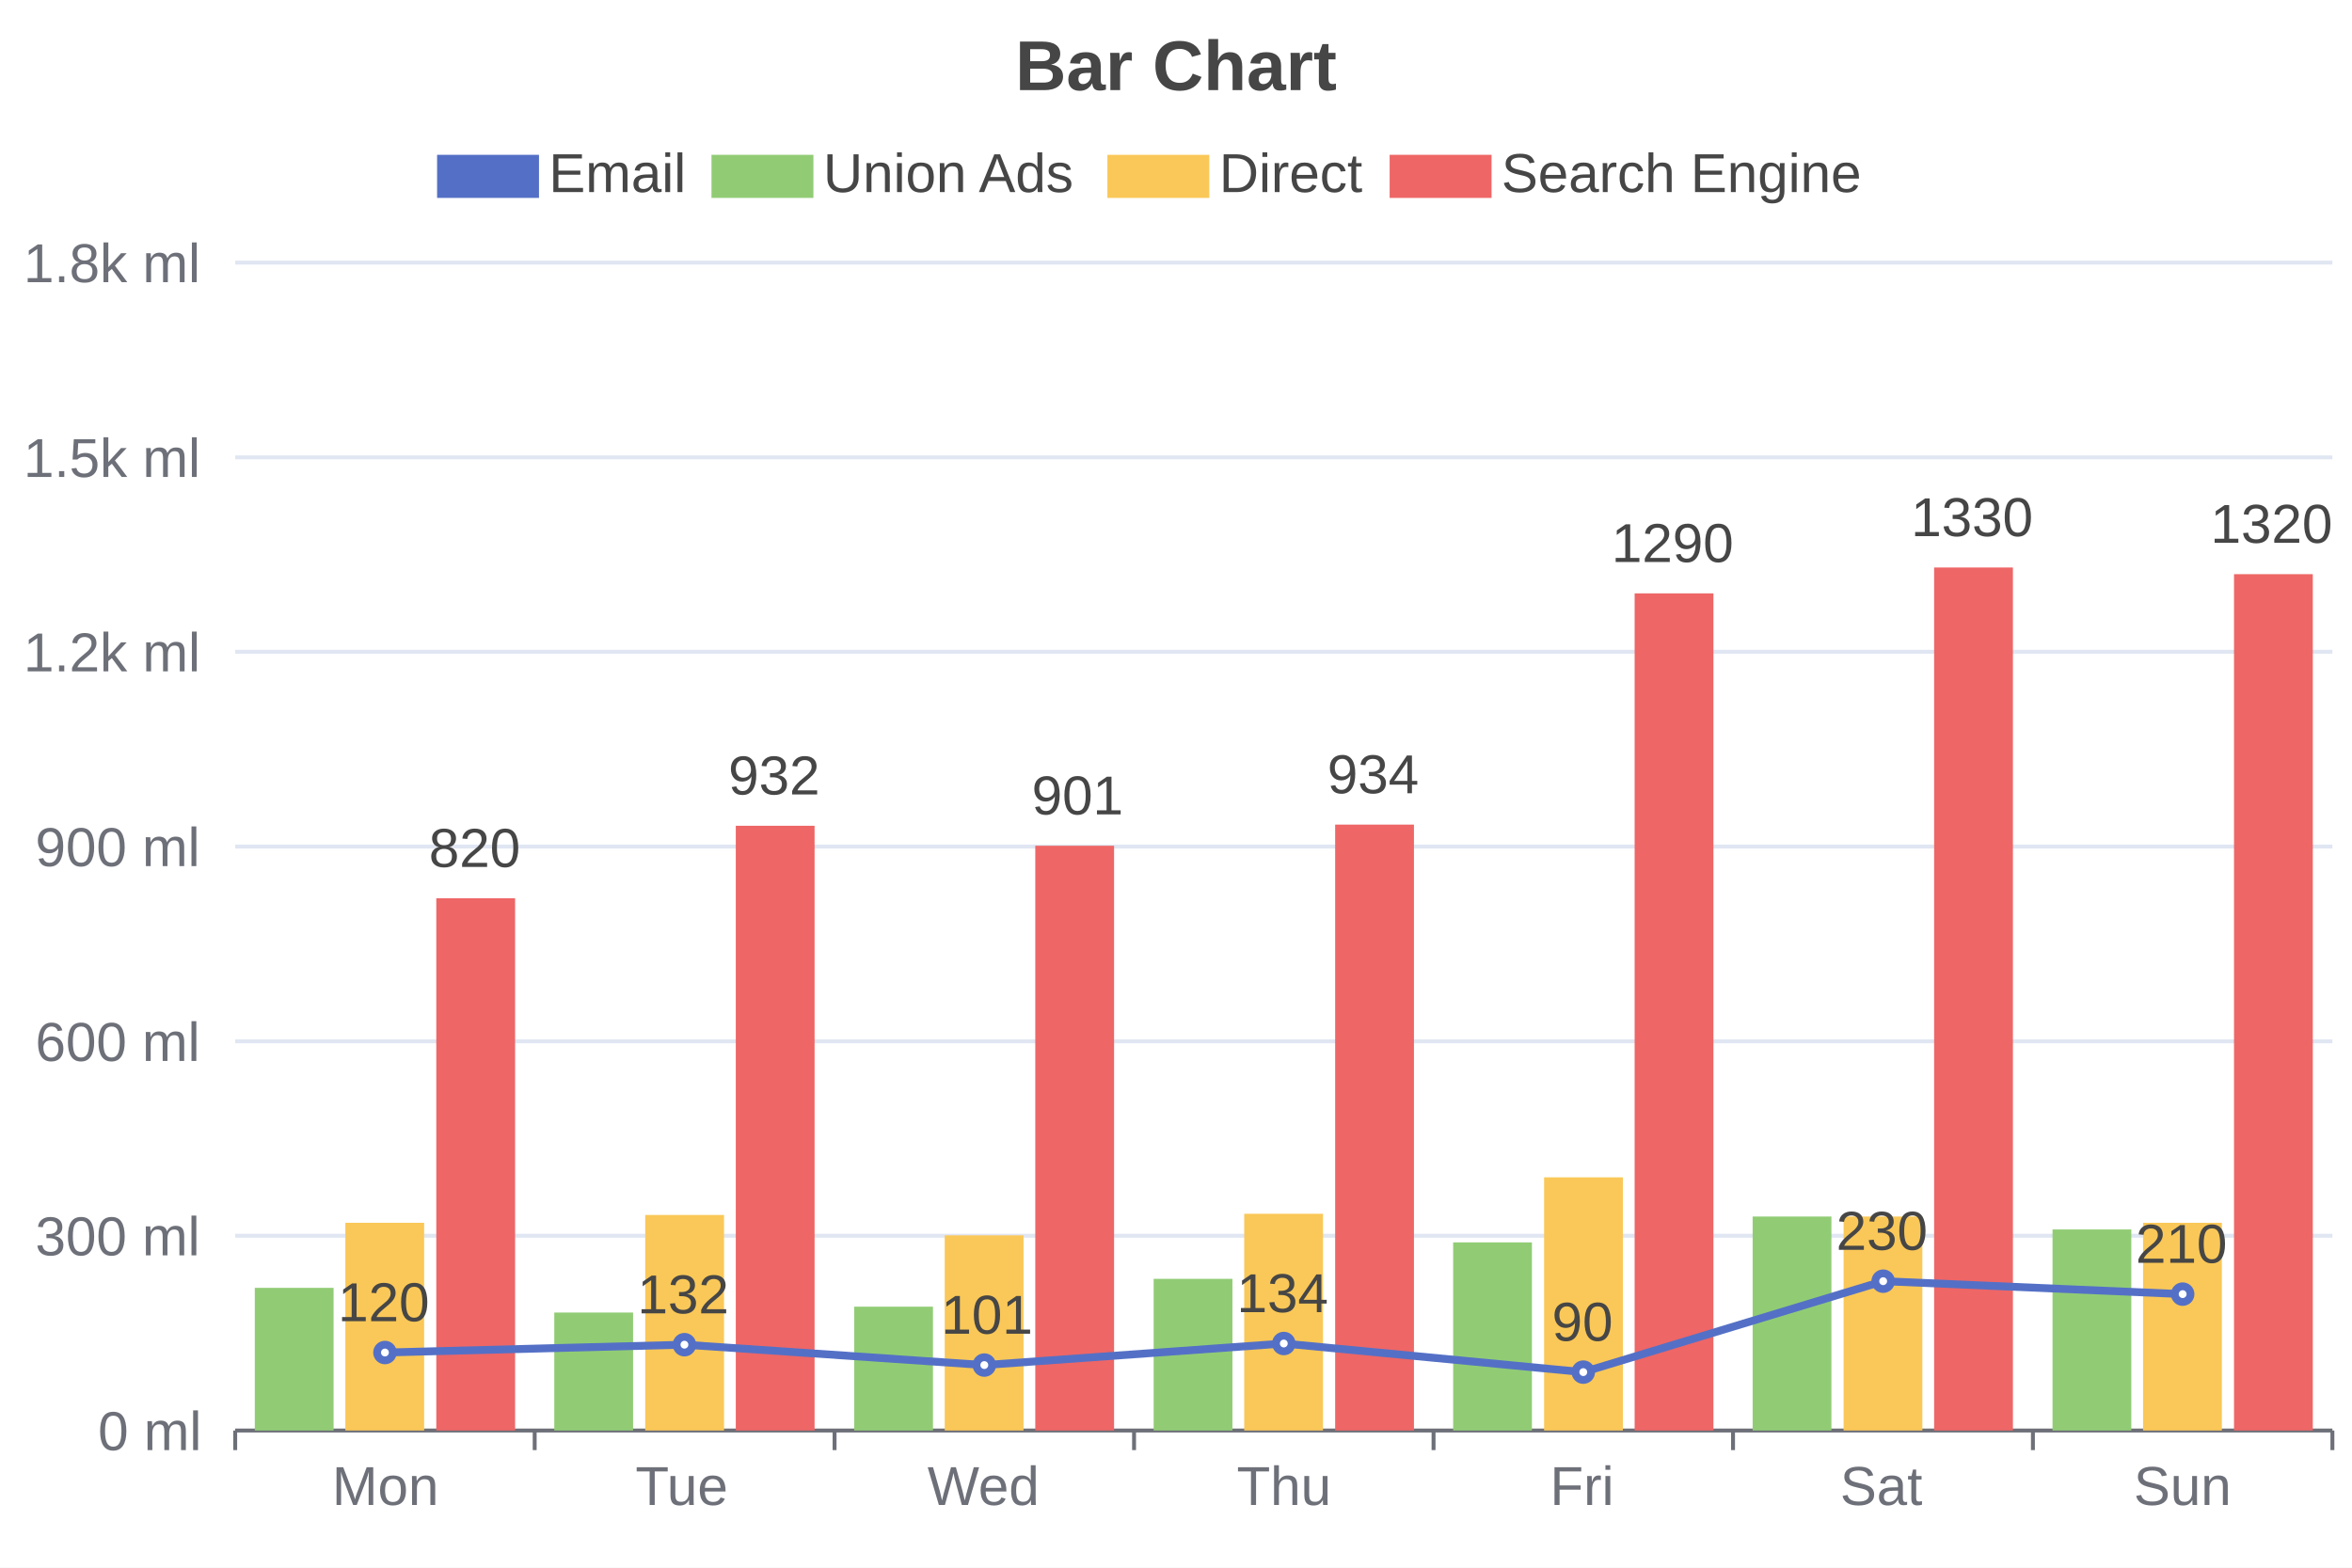
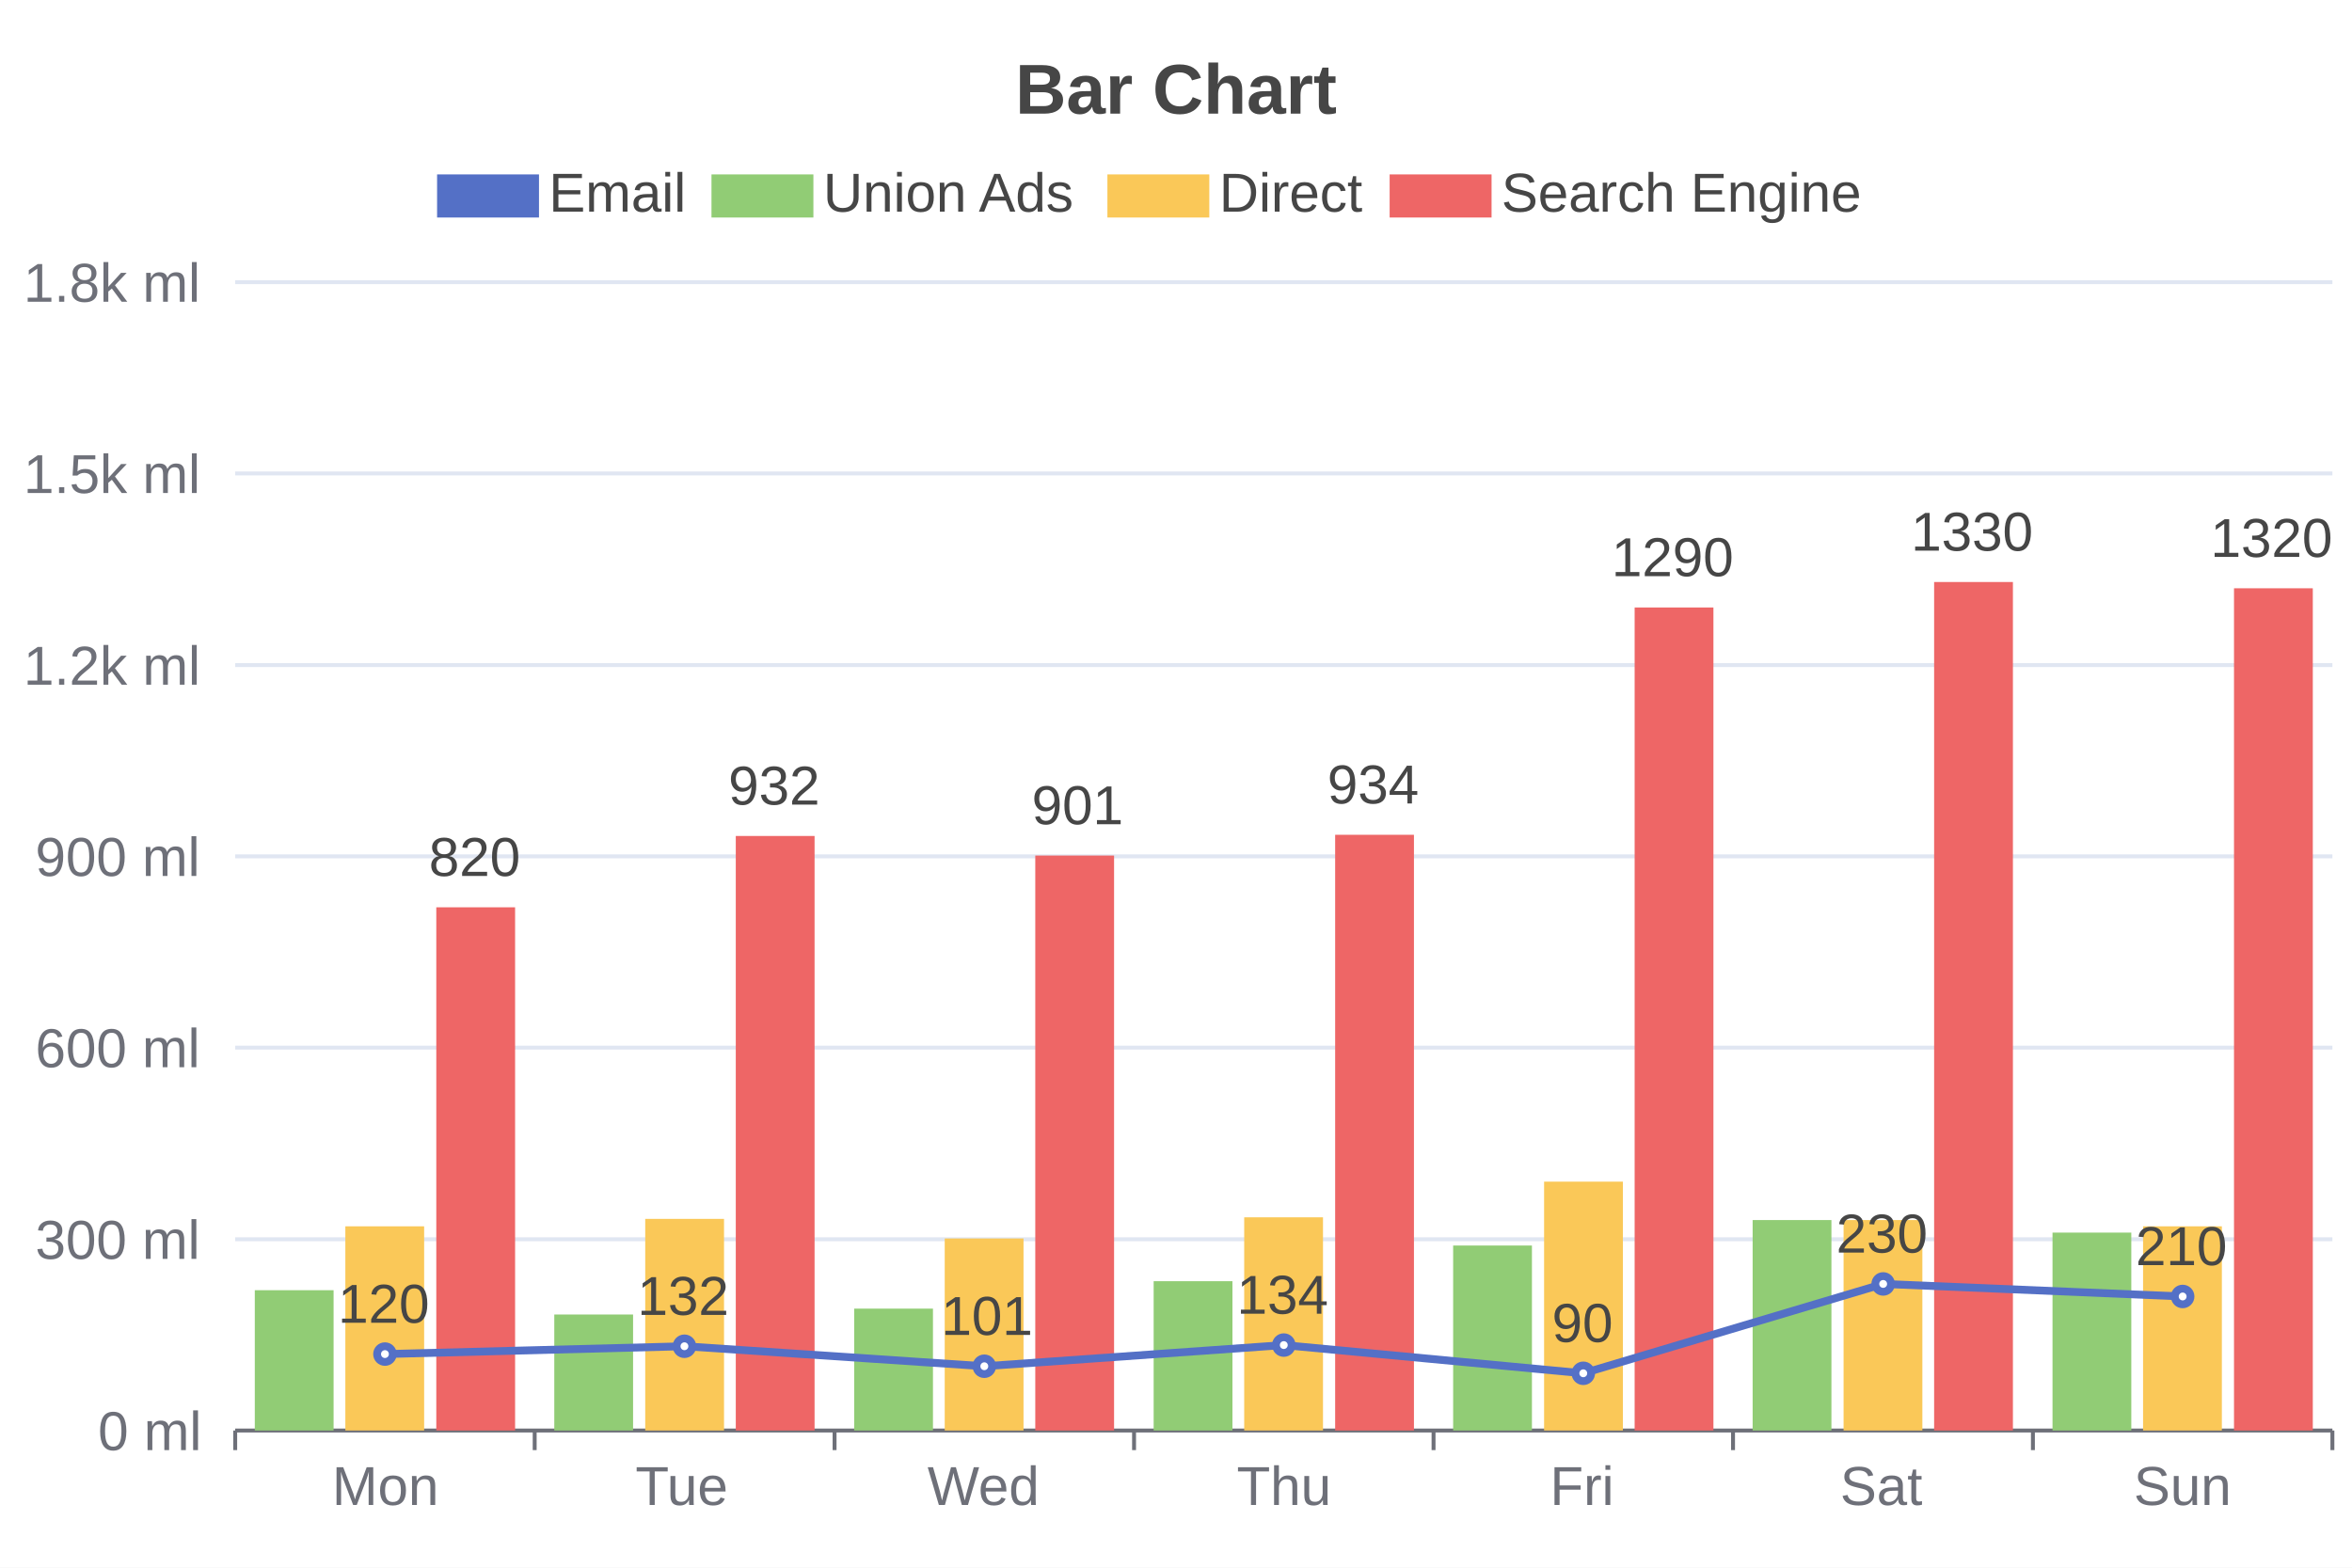
<svg xmlns="http://www.w3.org/2000/svg" width="600" height="400" viewBox="0 0 600 400">
  <rect x="0" y="0" width="600" height="400" fill="#FFFFFF" />
-   <text font-size="18" x="259" y="23" font-weight="bold" font-family="Arial" fill="#464646">
+   <text font-size="18" x="259" y="5" dy="24" font-weight="bold" font-family="Arial" fill="#464646">
Bar Chart
</text>
  <g>
-     <rect x="112" y="40" width="25" height="10" stroke="#5470C6" fill="#5470C6" />
-     <text font-size="14" x="140" y="49" font-family="Arial" fill="#464646">
+     <rect x="112" y="45" width="25" height="10" stroke="#5470C6" fill="#5470C6" />
+     <text font-size="14" x="140" y="54" font-family="Arial" fill="#464646">
Email
</text>
  </g>
  <g>
-     <rect x="182" y="40" width="25" height="10" stroke="#91CC75" fill="#91CC75" />
-     <text font-size="14" x="210" y="49" font-family="Arial" fill="#464646">
+     <rect x="182" y="45" width="25" height="10" stroke="#91CC75" fill="#91CC75" />
+     <text font-size="14" x="210" y="54" font-family="Arial" fill="#464646">
Union Ads
</text>
  </g>
  <g>
-     <rect x="283" y="40" width="25" height="10" stroke="#FAC858" fill="#FAC858" />
-     <text font-size="14" x="311" y="49" font-family="Arial" fill="#464646">
+     <rect x="283" y="45" width="25" height="10" stroke="#FAC858" fill="#FAC858" />
+     <text font-size="14" x="311" y="54" font-family="Arial" fill="#464646">
Direct
</text>
  </g>
  <g>
-     <rect x="355" y="40" width="25" height="10" stroke="#EE6666" fill="#EE6666" />
-     <text font-size="14" x="383" y="49" font-family="Arial" fill="#464646">
+     <rect x="355" y="45" width="25" height="10" stroke="#EE6666" fill="#EE6666" />
+     <text font-size="14" x="383" y="54" font-family="Arial" fill="#464646">
Search Engine
</text>
  </g>
  <g stroke="#E0E6F2">
-     <line stroke-width="1" x1="60" y1="67" x2="595" y2="67" />
-     <line stroke-width="1" x1="60" y1="116.7" x2="595" y2="116.7" />
-     <line stroke-width="1" x1="60" y1="166.3" x2="595" y2="166.3" />
-     <line stroke-width="1" x1="60" y1="216" x2="595" y2="216" />
-     <line stroke-width="1" x1="60" y1="265.7" x2="595" y2="265.7" />
-     <line stroke-width="1" x1="60" y1="315.3" x2="595" y2="315.3" />
+     <line stroke-width="1" x1="60" y1="72" x2="595" y2="72" />
+     <line stroke-width="1" x1="60" y1="120.8" x2="595" y2="120.8" />
+     <line stroke-width="1" x1="60" y1="169.7" x2="595" y2="169.7" />
+     <line stroke-width="1" x1="60" y1="218.5" x2="595" y2="218.5" />
+     <line stroke-width="1" x1="60" y1="267.3" x2="595" y2="267.3" />
+     <line stroke-width="1" x1="60" y1="316.2" x2="595" y2="316.2" />
  </g>
  <g>
-     <text font-size="14" x="6" y="72" font-family="Arial" fill="#6E7079">
+     <text font-size="14" x="6" y="77" font-family="Arial" fill="#6E7079">
1.8k ml
</text>
-     <text font-size="14" x="6" y="121.7" font-family="Arial" fill="#6E7079">
+     <text font-size="14" x="6" y="125.8" font-family="Arial" fill="#6E7079">
1.5k ml
</text>
-     <text font-size="14" x="6" y="171.3" font-family="Arial" fill="#6E7079">
+     <text font-size="14" x="6" y="174.7" font-family="Arial" fill="#6E7079">
1.2k ml
</text>
-     <text font-size="14" x="9" y="221" font-family="Arial" fill="#6E7079">
+     <text font-size="14" x="9" y="223.5" font-family="Arial" fill="#6E7079">
900 ml
</text>
-     <text font-size="14" x="9" y="270.7" font-family="Arial" fill="#6E7079">
+     <text font-size="14" x="9" y="272.3" font-family="Arial" fill="#6E7079">
600 ml
</text>
-     <text font-size="14" x="9" y="320.3" font-family="Arial" fill="#6E7079">
+     <text font-size="14" x="9" y="321.2" font-family="Arial" fill="#6E7079">
300 ml
</text>
    <text font-size="14" x="25" y="370" font-family="Arial" fill="#6E7079">
0 ml
</text>
  </g>
  <g>
    <g stroke="#6E7079">
      <line stroke-width="1" x1="60" y1="365" x2="595" y2="365" />
      <line stroke-width="1" x1="60" y1="365" x2="60" y2="370" />
      <line stroke-width="1" x1="136.4" y1="365" x2="136.4" y2="370" />
      <line stroke-width="1" x1="212.9" y1="365" x2="212.9" y2="370" />
      <line stroke-width="1" x1="289.3" y1="365" x2="289.3" y2="370" />
      <line stroke-width="1" x1="365.7" y1="365" x2="365.7" y2="370" />
      <line stroke-width="1" x1="442.1" y1="365" x2="442.1" y2="370" />
      <line stroke-width="1" x1="518.6" y1="365" x2="518.6" y2="370" />
      <line stroke-width="1" x1="595" y1="365" x2="595" y2="370" />
    </g>
    <text font-size="14" x="84.7" y="384" font-family="Arial" fill="#6E7079">
Mon
</text>
    <text font-size="14" x="162.1" y="384" font-family="Arial" fill="#6E7079">
Tue
</text>
    <text font-size="14" x="236.6" y="384" font-family="Arial" fill="#6E7079">
Wed
</text>
    <text font-size="14" x="315.5" y="384" font-family="Arial" fill="#6E7079">
Thu
</text>
    <text font-size="14" x="395.4" y="384" font-family="Arial" fill="#6E7079">
Fri
</text>
    <text font-size="14" x="469.4" y="384" font-family="Arial" fill="#6E7079">
Sat
</text>
    <text font-size="14" x="544.3" y="384" font-family="Arial" fill="#6E7079">
Sun
</text>
  </g>
-   <rect x="65" y="328.6" width="20.1" height="36.4" fill="#91CC75" />
-   <rect x="141.4" y="334.9" width="20.1" height="30.1" fill="#91CC75" />
-   <rect x="217.9" y="333.4" width="20.1" height="31.6" fill="#91CC75" />
-   <rect x="294.3" y="326.3" width="20.1" height="38.7" fill="#91CC75" />
-   <rect x="370.7" y="317" width="20.1" height="48" fill="#91CC75" />
-   <rect x="447.1" y="310.4" width="20.1" height="54.6" fill="#91CC75" />
-   <rect x="523.6" y="313.7" width="20.1" height="51.3" fill="#91CC75" />
-   <rect x="88.1" y="312" width="20.1" height="53" fill="#FAC858" />
-   <rect x="164.6" y="310" width="20.1" height="55" fill="#FAC858" />
-   <rect x="241" y="315.2" width="20.1" height="49.8" fill="#FAC858" />
-   <rect x="317.4" y="309.7" width="20.1" height="55.3" fill="#FAC858" />
-   <rect x="393.9" y="300.4" width="20.1" height="64.6" fill="#FAC858" />
-   <rect x="470.3" y="310.4" width="20.1" height="54.6" fill="#FAC858" />
-   <rect x="546.7" y="312" width="20.1" height="53" fill="#FAC858" />
-   <rect x="111.3" y="229.2" width="20.1" height="135.8" fill="#EE6666" />
-   <rect x="187.7" y="210.7" width="20.1" height="154.3" fill="#EE6666" />
-   <rect x="264.1" y="215.8" width="20.1" height="149.2" fill="#EE6666" />
-   <rect x="340.6" y="210.4" width="20.1" height="154.6" fill="#EE6666" />
-   <rect x="417" y="151.4" width="20.1" height="213.6" fill="#EE6666" />
-   <rect x="493.4" y="144.8" width="20.1" height="220.2" fill="#EE6666" />
-   <rect x="569.9" y="146.5" width="20.1" height="218.5" fill="#EE6666" />
+   <rect x="65" y="329.2" width="20.1" height="35.8" fill="#91CC75" />
+   <rect x="141.4" y="335.4" width="20.1" height="29.6" fill="#91CC75" />
+   <rect x="217.9" y="333.9" width="20.1" height="31.1" fill="#91CC75" />
+   <rect x="294.3" y="326.9" width="20.1" height="38.1" fill="#91CC75" />
+   <rect x="370.7" y="317.8" width="20.1" height="47.2" fill="#91CC75" />
+   <rect x="447.1" y="311.3" width="20.1" height="53.7" fill="#91CC75" />
+   <rect x="523.6" y="314.5" width="20.1" height="50.5" fill="#91CC75" />
+   <rect x="88.1" y="312.9" width="20.1" height="52.1" fill="#FAC858" />
+   <rect x="164.6" y="311" width="20.1" height="54" fill="#FAC858" />
+   <rect x="241" y="316" width="20.1" height="49" fill="#FAC858" />
+   <rect x="317.4" y="310.6" width="20.1" height="54.4" fill="#FAC858" />
+   <rect x="393.9" y="301.5" width="20.1" height="63.5" fill="#FAC858" />
+   <rect x="470.3" y="311.3" width="20.1" height="53.7" fill="#FAC858" />
+   <rect x="546.7" y="312.9" width="20.1" height="52.1" fill="#FAC858" />
+   <rect x="111.3" y="231.5" width="20.1" height="133.5" fill="#EE6666" />
+   <rect x="187.7" y="213.3" width="20.1" height="151.7" fill="#EE6666" />
+   <rect x="264.1" y="218.3" width="20.1" height="146.7" fill="#EE6666" />
+   <rect x="340.6" y="213" width="20.1" height="152" fill="#EE6666" />
+   <rect x="417" y="155" width="20.1" height="210" fill="#EE6666" />
+   <rect x="493.4" y="148.5" width="20.1" height="216.5" fill="#EE6666" />
+   <rect x="569.9" y="150.1" width="20.1" height="214.9" fill="#EE6666" />
  <g>
-     <path d="M 98.2 345.1 L 174.6 343.1 L 251.1 348.3 L 327.5 342.8 L 403.9 350.1 L 480.4 326.9 L 556.8 330.2" stroke-width="2" fill="none" stroke="#5470C6" />
-     <circle cx="98.2" cy="345.1" r="2" stroke-width="2" stroke="#5470C6" fill="#FFFFFF" />
-     <circle cx="174.6" cy="343.1" r="2" stroke-width="2" stroke="#5470C6" fill="#FFFFFF" />
-     <circle cx="251.1" cy="348.3" r="2" stroke-width="2" stroke="#5470C6" fill="#FFFFFF" />
-     <circle cx="327.5" cy="342.8" r="2" stroke-width="2" stroke="#5470C6" fill="#FFFFFF" />
-     <circle cx="403.9" cy="350.1" r="2" stroke-width="2" stroke="#5470C6" fill="#FFFFFF" />
-     <circle cx="480.4" cy="326.9" r="2" stroke-width="2" stroke="#5470C6" fill="#FFFFFF" />
-     <circle cx="556.8" cy="330.2" r="2" stroke-width="2" stroke="#5470C6" fill="#FFFFFF" />
+     <path d="M 98.2 345.5 L 174.6 343.5 L 251.1 348.6 L 327.5 343.2 L 403.9 350.4 L 480.4 327.6 L 556.8 330.8" stroke-width="2" fill="none" stroke="#5470C6" />
+     <circle cx="98.2" cy="345.5" r="2" stroke-width="2" stroke="#5470C6" fill="#FFFFFF" />
+     <circle cx="174.6" cy="343.5" r="2" stroke-width="2" stroke="#5470C6" fill="#FFFFFF" />
+     <circle cx="251.1" cy="348.6" r="2" stroke-width="2" stroke="#5470C6" fill="#FFFFFF" />
+     <circle cx="327.5" cy="343.2" r="2" stroke-width="2" stroke="#5470C6" fill="#FFFFFF" />
+     <circle cx="403.9" cy="350.4" r="2" stroke-width="2" stroke="#5470C6" fill="#FFFFFF" />
+     <circle cx="480.4" cy="327.6" r="2" stroke-width="2" stroke="#5470C6" fill="#FFFFFF" />
+     <circle cx="556.8" cy="330.8" r="2" stroke-width="2" stroke="#5470C6" fill="#FFFFFF" />
  </g>
-   <text font-size="14" x="121.4" y="229.2" dx="-12" dy="-8" font-family="Arial" fill="#464646">
+   <text font-size="14" x="121.4" y="231.5" dx="-12" dy="-8" font-family="Arial" fill="#464646">
820
</text>
-   <text font-size="14" x="197.8" y="210.7" dx="-12" dy="-8" font-family="Arial" fill="#464646">
+   <text font-size="14" x="197.8" y="213.3" dx="-12" dy="-8" font-family="Arial" fill="#464646">
932
</text>
-   <text font-size="14" x="274.2" y="215.8" dx="-11" dy="-8" font-family="Arial" fill="#464646">
+   <text font-size="14" x="274.2" y="218.3" dx="-11" dy="-8" font-family="Arial" fill="#464646">
901
</text>
-   <text font-size="14" x="350.6" y="210.4" dx="-12" dy="-8" font-family="Arial" fill="#464646">
+   <text font-size="14" x="350.6" y="213" dx="-12" dy="-8" font-family="Arial" fill="#464646">
934
</text>
-   <text font-size="14" x="427.1" y="151.4" dx="-16" dy="-8" font-family="Arial" fill="#464646">
+   <text font-size="14" x="427.1" y="155" dx="-16" dy="-8" font-family="Arial" fill="#464646">
1290
</text>
-   <text font-size="14" x="503.5" y="144.8" dx="-16" dy="-8" font-family="Arial" fill="#464646">
+   <text font-size="14" x="503.5" y="148.5" dx="-16" dy="-8" font-family="Arial" fill="#464646">
1330
</text>
-   <text font-size="14" x="579.9" y="146.5" dx="-16" dy="-8" font-family="Arial" fill="#464646">
+   <text font-size="14" x="579.9" y="150.1" dx="-16" dy="-8" font-family="Arial" fill="#464646">
1320
</text>
-   <text font-size="14" x="98.2" y="345.1" dx="-12" dy="-8" font-family="Arial" fill="#464646">
+   <text font-size="14" x="98.2" y="345.5" dx="-12" dy="-8" font-family="Arial" fill="#464646">
120
</text>
-   <text font-size="14" x="174.6" y="343.1" dx="-12" dy="-8" font-family="Arial" fill="#464646">
+   <text font-size="14" x="174.6" y="343.5" dx="-12" dy="-8" font-family="Arial" fill="#464646">
132
</text>
-   <text font-size="14" x="251.1" y="348.3" dx="-11" dy="-8" font-family="Arial" fill="#464646">
+   <text font-size="14" x="251.1" y="348.6" dx="-11" dy="-8" font-family="Arial" fill="#464646">
101
</text>
-   <text font-size="14" x="327.5" y="342.8" dx="-12" dy="-8" font-family="Arial" fill="#464646">
+   <text font-size="14" x="327.5" y="343.2" dx="-12" dy="-8" font-family="Arial" fill="#464646">
134
</text>
-   <text font-size="14" x="403.9" y="350.1" dx="-8" dy="-8" font-family="Arial" fill="#464646">
+   <text font-size="14" x="403.9" y="350.4" dx="-8" dy="-8" font-family="Arial" fill="#464646">
90
</text>
-   <text font-size="14" x="480.4" y="326.9" dx="-12" dy="-8" font-family="Arial" fill="#464646">
+   <text font-size="14" x="480.4" y="327.6" dx="-12" dy="-8" font-family="Arial" fill="#464646">
230
</text>
-   <text font-size="14" x="556.8" y="330.2" dx="-12" dy="-8" font-family="Arial" fill="#464646">
+   <text font-size="14" x="556.8" y="330.8" dx="-12" dy="-8" font-family="Arial" fill="#464646">
210
</text>
</svg>
